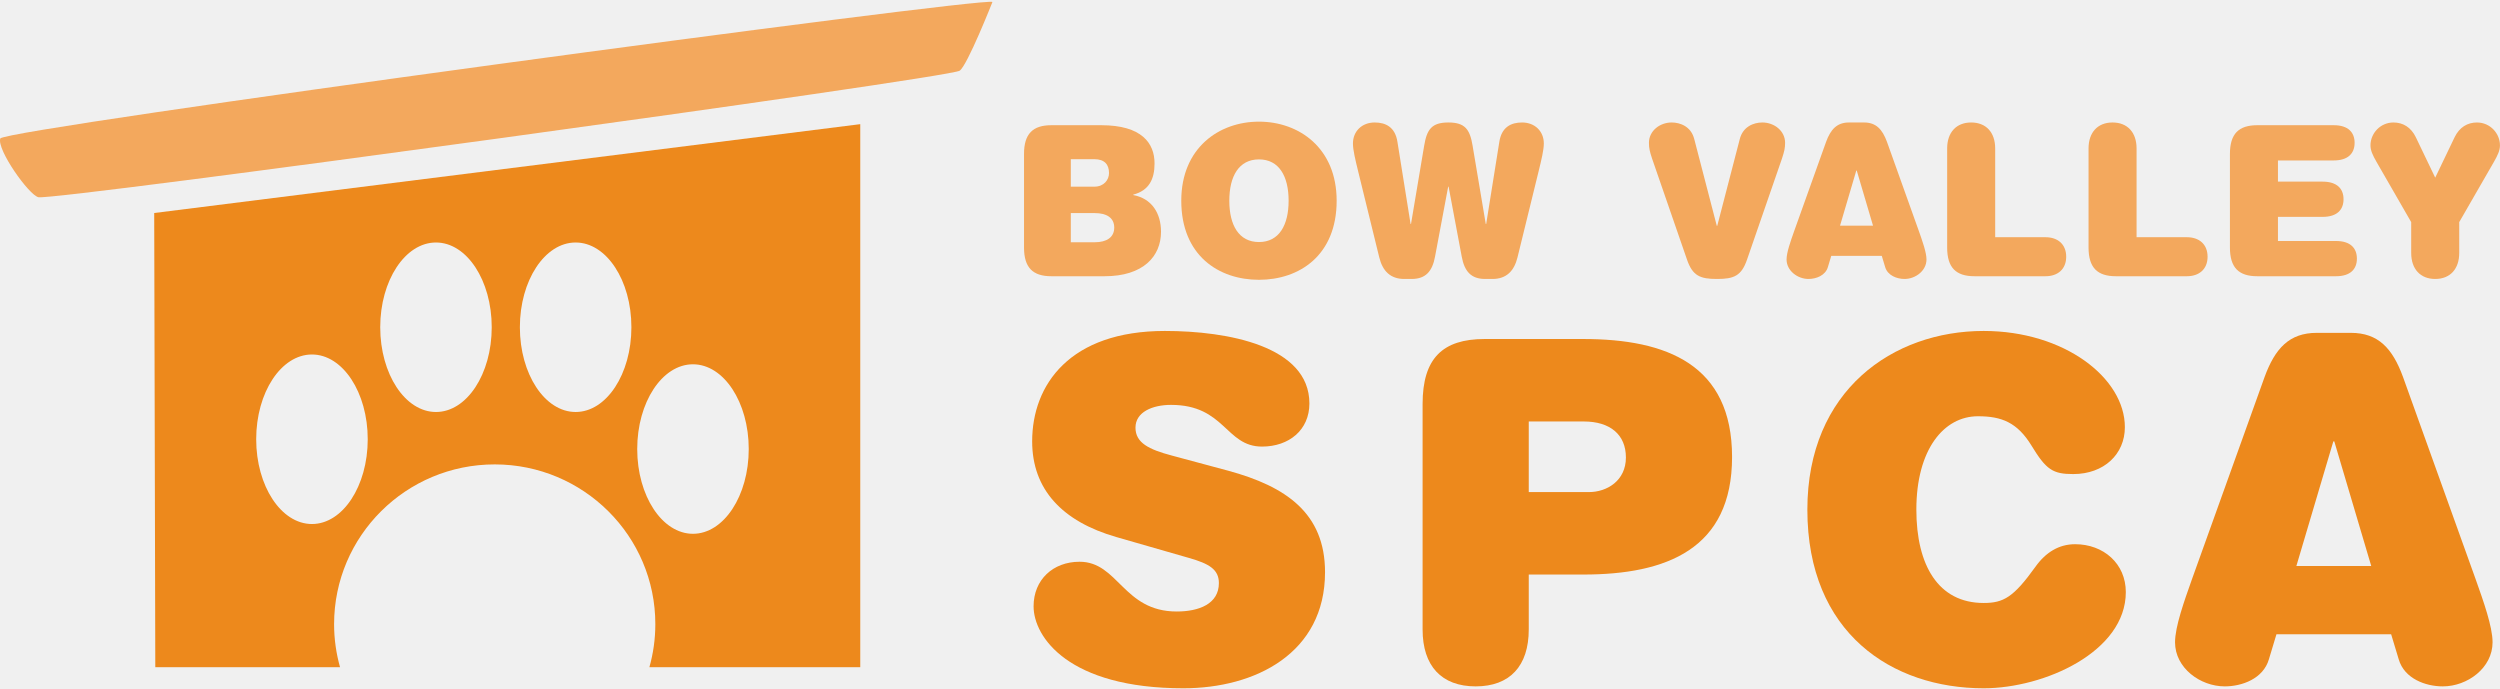
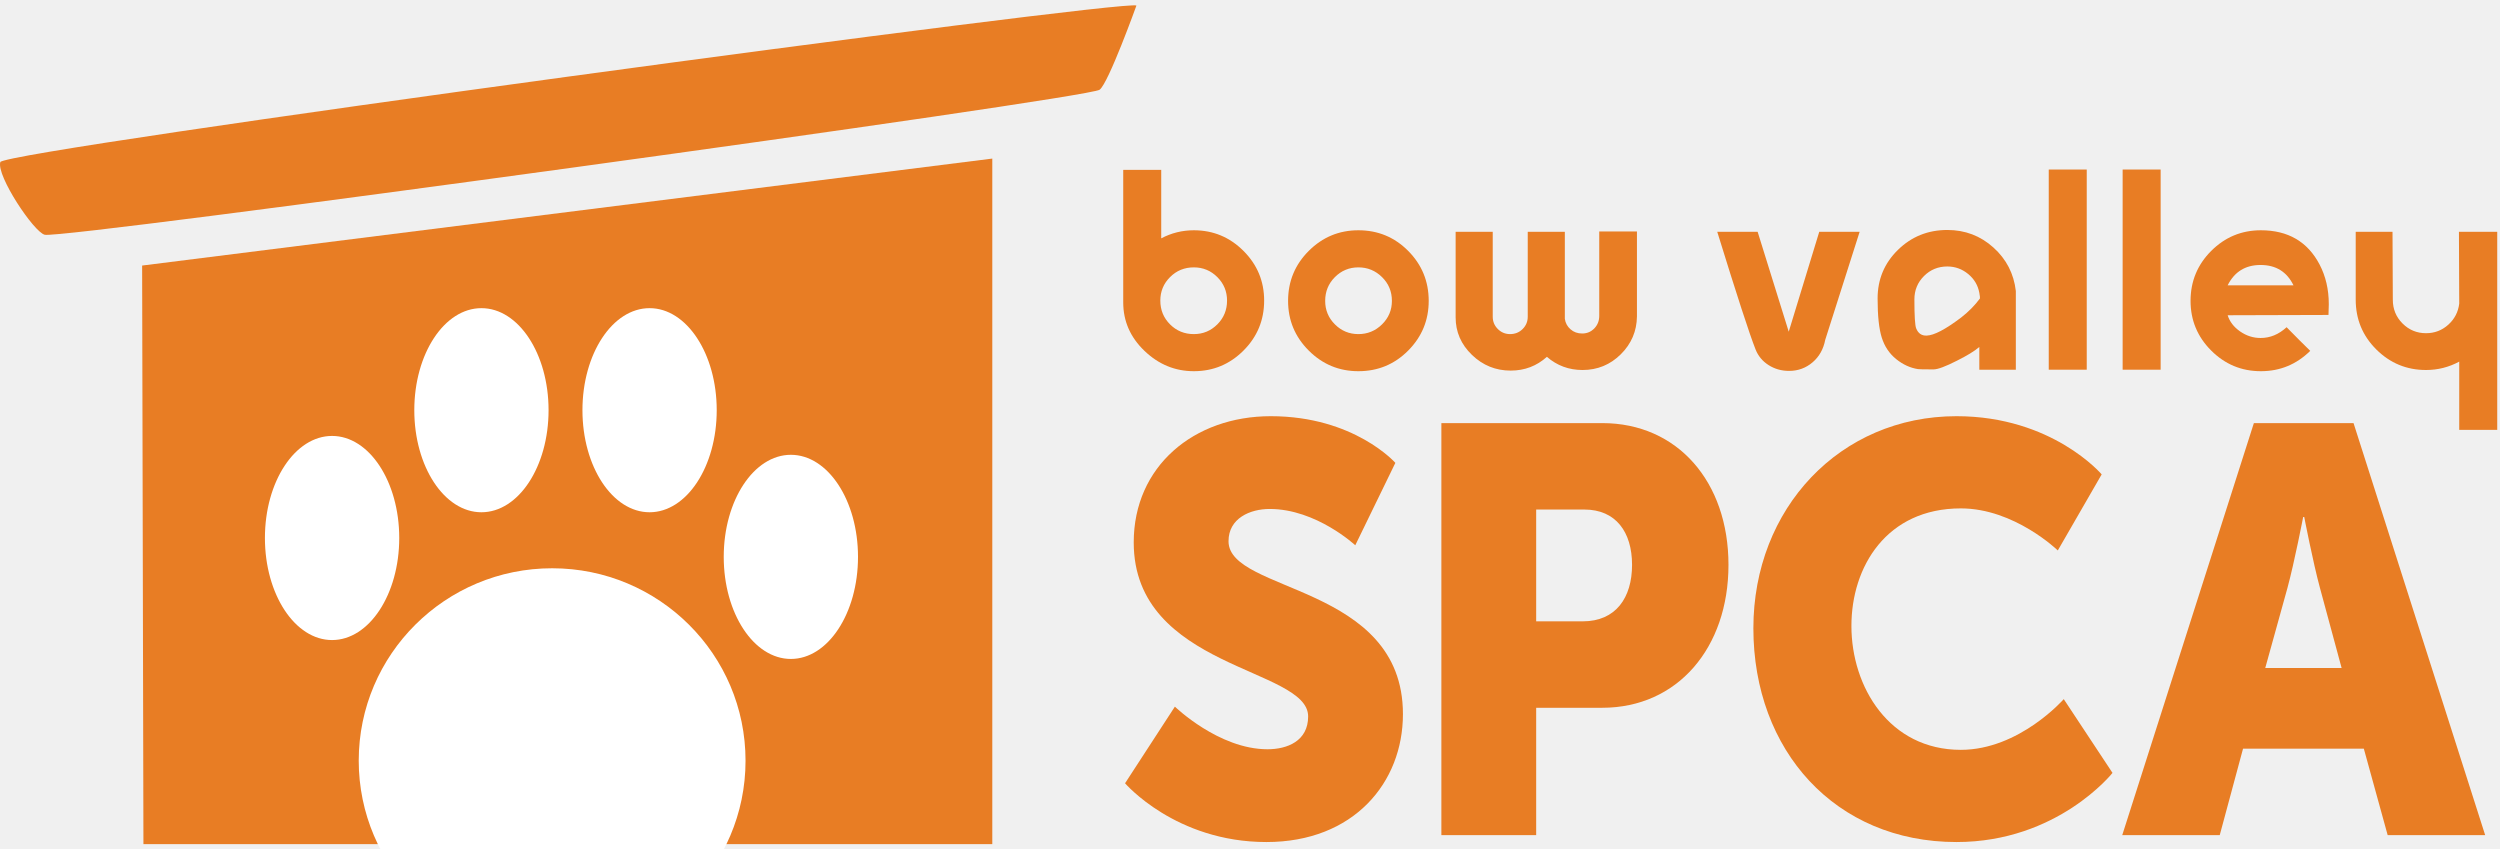
- <svg xmlns="http://www.w3.org/2000/svg" width="100%" height="100%" viewBox="0 0 563 155" version="1.1" xml:space="preserve" style="fill-rule:evenodd;clip-rule:evenodd;stroke-linejoin:round;stroke-miterlimit:1.414;">
-   <g>
-     <path d="M216.113,15.924c-2.567,1.689 -203.732,29.291 -207.457,28.491c-2.16,-0.481 -9.41,-10.74 -8.593,-13.225c0.726,-2.159 221.496,-31.947 223.439,-30.752c0,0 -5.655,14.342 -7.389,15.486Z" style="fill:#f3a85d;fill-rule:nonzero;" />
-     <path d="M156.054,120.21c-6.932,0 -12.552,-8.544 -12.552,-19.085c0,-10.543 5.62,-19.086 12.552,-19.086c6.934,0 12.562,8.543 12.562,19.086c0,10.541 -5.628,19.085 -12.562,19.085Zm-26.422,-27.429c-6.935,0 -12.556,-8.541 -12.556,-19.088c0,-10.543 5.621,-19.083 12.556,-19.083c6.94,0 12.559,8.54 12.559,19.083c0,10.547 -5.619,19.088 -12.559,19.088Zm-31.448,0c-6.933,0 -12.557,-8.541 -12.557,-19.088c0,-10.543 5.624,-19.083 12.557,-19.083c6.939,0 12.553,8.54 12.553,19.083c0,10.547 -5.614,19.088 -12.553,19.088Zm-27.932,25.228c-6.935,0 -12.558,-8.548 -12.558,-19.088c0,-10.544 5.623,-19.089 12.558,-19.089c6.933,0 12.561,8.545 12.561,19.089c0,10.54 -5.628,19.088 -12.561,19.088Zm-35.525,-70.04l0.246,102.277l41.602,0c-0.866,-3.087 -1.338,-6.336 -1.337,-9.697c0.013,-19.874 16.211,-35.97 36.185,-35.966c19.979,0.013 36.172,16.127 36.158,35.996c-0.001,3.351 -0.472,6.59 -1.335,9.667l47.484,0l0,-122.285l-159.003,20.008Z" style="fill:#ed891c;fill-rule:nonzero;" />
-     <path d="M246.553,54.555c2.634,0 4.374,-1.086 4.374,-3.306c0,-2.22 -1.74,-3.259 -4.374,-3.259l-5.409,0l0,6.565l5.409,0Zm-0.095,-12.517c2.117,0 3.293,-1.512 3.293,-3.071c0,-1.889 -0.988,-3.118 -3.293,-3.118l-5.314,0l0,6.189l5.314,0Zm-15.849,-7.369c0,-4.536 1.975,-6.472 6.161,-6.472l11.241,0c9.124,0 11.993,4.062 11.993,8.598c0,3.542 -1.223,6.093 -4.797,7.038l0,0.094c4.138,0.756 6.254,4.063 6.254,8.267c0,5.574 -4.044,10.015 -12.698,10.015l-11.993,0c-4.186,0 -6.161,-1.938 -6.161,-6.472l0,-21.068Z" style="fill:#f3a85d;fill-rule:nonzero;" />
-     <path d="M283.52,35.896c-4.516,0 -6.679,3.779 -6.679,9.307c0,5.526 2.163,9.305 6.679,9.305c4.514,0 6.677,-3.779 6.677,-9.305c0,-5.528 -2.163,-9.307 -6.677,-9.307Zm0,-8.502c8.982,0 17.495,5.904 17.495,17.809c0,12.329 -8.418,17.808 -17.495,17.808c-9.078,0 -17.497,-5.479 -17.497,-17.808c0,-11.905 8.513,-17.809 17.497,-17.809Z" style="fill:#f3a85d;fill-rule:nonzero;" />
-     <path d="M337.651,31.928c0.518,-3.306 2.634,-4.345 5.127,-4.345c2.868,0 4.891,1.984 4.891,4.723c0,1.465 -0.518,3.59 -1.176,6.283l-4.75,19.368c-0.753,3.07 -2.492,4.866 -5.643,4.866l-1.647,0c-3.151,0 -4.656,-1.701 -5.267,-5.008l-2.963,-15.777l-0.094,0l-2.963,15.777c-0.611,3.307 -2.116,5.008 -5.268,5.008l-1.646,0c-3.15,0 -4.891,-1.796 -5.644,-4.866l-4.75,-19.368c-0.658,-2.693 -1.175,-4.818 -1.175,-6.283c0,-2.739 2.022,-4.723 4.891,-4.723c2.492,0 4.609,1.039 5.126,4.345l2.963,18.518l0.094,0l2.963,-17.62c0.612,-3.732 1.74,-5.243 5.456,-5.243c3.716,0 4.845,1.511 5.456,5.243l2.963,17.62l0.093,0l2.963,-18.518Z" style="fill:#f3a85d;fill-rule:nonzero;" />
-     <path d="M391.799,31.314c0.706,-2.787 3.104,-3.731 5.08,-3.731c2.681,0 5.126,1.889 5.126,4.582c0,1.18 -0.189,1.984 -0.705,3.543l-7.855,22.721c-1.269,3.732 -3.009,4.394 -6.772,4.394c-3.763,0 -5.503,-0.662 -6.773,-4.394l-7.854,-22.721c-0.518,-1.559 -0.705,-2.363 -0.705,-3.543c0,-2.693 2.445,-4.582 5.126,-4.582c1.975,0 4.374,0.944 5.079,3.731l5.08,19.557l0.094,0l5.079,-19.557Z" style="fill:#f3a85d;fill-rule:nonzero;" />
-     <path d="M418.137,38.4l-0.094,0l-3.669,12.424l7.431,0l-3.668,-12.424Zm-5.739,19.227l-0.752,2.503c-0.564,1.937 -2.68,2.693 -4.374,2.693c-2.445,0 -4.938,-1.843 -4.938,-4.394c0,-1.558 0.894,-4.062 1.693,-6.33l7.196,-20.123c1.035,-2.835 2.446,-4.393 5.173,-4.393l3.387,0c2.728,0 4.139,1.558 5.173,4.393l7.196,20.123c0.799,2.268 1.693,4.772 1.693,6.33c0,2.551 -2.492,4.394 -4.938,4.394c-1.693,0 -3.809,-0.756 -4.374,-2.693l-0.753,-2.503l-11.382,0Z" style="fill:#f3a85d;fill-rule:nonzero;" />
-     <path d="M460.652,53.422c2.775,0 4.656,1.606 4.656,4.393c0,2.787 -1.881,4.394 -4.656,4.394l-15.991,0c-4.185,0 -6.161,-1.938 -6.161,-6.472l0,-22.297c0,-3.638 2.069,-5.857 5.409,-5.857c3.339,0 5.408,2.219 5.408,5.857l0,19.982l11.335,0Z" style="fill:#f3a85d;fill-rule:nonzero;" />
-     <path d="M492.492,53.422c2.775,0 4.655,1.606 4.655,4.393c0,2.787 -1.88,4.394 -4.655,4.394l-15.991,0c-4.186,0 -6.161,-1.938 -6.161,-6.472l0,-22.297c0,-3.638 2.069,-5.857 5.409,-5.857c3.339,0 5.408,2.219 5.408,5.857l0,19.982l11.335,0Z" style="fill:#f3a85d;fill-rule:nonzero;" />
-     <path d="M502.179,34.669c0,-4.536 1.975,-6.472 6.161,-6.472l17.214,0c3.245,0 4.703,1.605 4.703,3.968c0,2.362 -1.458,3.967 -4.703,3.967l-12.559,0l0,4.772l10.065,0c3.246,0 4.704,1.606 4.704,3.968c0,2.362 -1.458,3.967 -4.704,3.967l-10.065,0l0,5.433l13.075,0c3.246,0 4.703,1.607 4.703,3.968c0,2.362 -1.457,3.969 -4.703,3.969l-17.73,0c-4.186,0 -6.161,-1.938 -6.161,-6.472l0,-21.068Z" style="fill:#f3a85d;fill-rule:nonzero;" />
-     <path d="M552.784,30.889c1.082,-2.219 2.869,-3.306 5.032,-3.306c2.963,0 5.174,2.456 5.174,5.149c0,1.133 -0.47,2.173 -1.364,3.731l-7.807,13.558l0,6.943c0,3.638 -2.069,5.859 -5.409,5.859c-3.339,0 -5.408,-2.221 -5.408,-5.859l0,-6.943l-7.808,-13.558c-0.893,-1.558 -1.363,-2.598 -1.363,-3.731c0,-2.693 2.21,-5.149 5.173,-5.149c2.164,0 3.951,1.087 5.032,3.306l4.374,9.117l4.374,-9.117Z" style="fill:#f3a85d;fill-rule:nonzero;" />
-     <path d="M267.769,125.652l-16.329,-4.697c-12.273,-3.521 -18.997,-10.779 -18.997,-21.557c0,-12.808 8.538,-24.867 29.883,-24.867c14.194,0 32.551,3.415 32.551,16.329c0,5.977 -4.59,9.711 -10.673,9.711c-8.218,0 -8.324,-9.391 -20.491,-9.391c-4.162,0 -8.004,1.601 -8.004,5.122c0,3.415 2.987,4.909 8.218,6.297l12.7,3.415c12.913,3.522 21.771,9.499 21.771,22.84c0,18.249 -15.688,26.146 -31.91,26.146c-25.827,0 -33.725,-11.526 -33.725,-18.463c0,-5.976 4.376,-10.032 10.353,-10.032c8.751,0 9.818,11.206 21.878,11.206c5.016,0 9.498,-1.708 9.498,-6.402c0,-3.096 -2.241,-4.377 -6.723,-5.657Z" style="fill:#ed891c;fill-rule:nonzero;" />
-     <path d="M357.829,110.817c4.056,0 8.325,-2.562 8.325,-7.791c0,-5.122 -3.522,-8.11 -9.499,-8.11l-12.38,0l0,15.901l13.554,0Zm-37.46,-19.851c0,-10.245 4.483,-14.621 13.982,-14.621l22.198,0c18.783,0 33.512,5.763 33.512,26.574c0,20.704 -14.729,26.468 -33.512,26.468l-12.274,0l0,12.379c0,8.218 -4.268,12.807 -11.953,12.807c-7.683,0 -11.953,-4.589 -11.953,-12.807l0,-50.8Z" style="fill:#ed891c;fill-rule:nonzero;" />
-     <path d="M446.718,74.531c18.142,0 31.803,10.565 31.803,21.665c0,6.082 -4.696,10.565 -11.632,10.565c-4.59,0 -6.084,-0.96 -9.393,-6.403c-3.201,-5.229 -6.724,-6.617 -12.059,-6.617c-7.684,0 -13.874,7.47 -13.874,21.025c0,12.486 4.909,21.024 15.155,21.024c4.482,0 6.723,-1.281 11.633,-8.111c2.347,-3.309 5.336,-5.123 8.964,-5.123c6.404,0 11.419,4.376 11.419,10.779c0,13.447 -18.356,21.665 -32.016,21.665c-20.598,0 -39.701,-12.38 -39.701,-40.234c0,-26.894 19.316,-40.235 39.701,-40.235Z" style="fill:#ed891c;fill-rule:nonzero;" />
-     <path d="M525.68,99.398l-0.214,0l-8.324,28.068l16.862,0l-8.324,-28.068Zm-13.021,43.435l-1.708,5.656c-1.28,4.376 -6.083,6.084 -9.925,6.084c-5.549,0 -11.206,-4.162 -11.206,-9.925c0,-3.522 2.028,-9.178 3.842,-14.3l16.329,-45.465c2.348,-6.403 5.55,-9.925 11.738,-9.925l7.686,0c6.189,0 9.392,3.522 11.739,9.925l16.329,45.465c1.815,5.122 3.842,10.778 3.842,14.3c0,5.763 -5.656,9.925 -11.206,9.925c-3.842,0 -8.644,-1.708 -9.925,-6.084l-1.708,-5.656l-25.827,0Z" style="fill:#ed891c;fill-rule:nonzero;" />
+ <svg xmlns="http://www.w3.org/2000/svg" width="100%" height="100%" viewBox="0 0 1880 638" version="1.1" xml:space="preserve" style="fill-rule:evenodd;clip-rule:evenodd;stroke-linejoin:round;stroke-miterlimit:1.414;">
+   <g transform="matrix(4.16667,0,0,4.16667,0,0)">
+     <path d="M221.457,54.25C221.457,52.594 220.872,51.181 219.702,50.011C218.532,48.842 217.119,48.256 215.463,48.256C213.771,48.256 212.34,48.842 211.17,50.011C210,51.181 209.415,52.594 209.415,54.25C209.415,55.943 210,57.373 211.17,58.543C212.34,59.713 213.771,60.298 215.463,60.298C217.119,60.298 218.532,59.713 219.702,58.543C220.872,57.373 221.457,55.943 221.457,54.25ZM228.153,54.25C228.153,57.779 226.911,60.784 224.427,63.268C221.943,65.752 218.955,66.994 215.463,66.994C212.079,66.994 209.109,65.77 206.553,63.322C203.997,60.874 202.719,57.958 202.719,54.574L202.719,30.652L209.577,30.652L209.577,43.018C211.413,42.046 213.375,41.56 215.463,41.56C218.955,41.56 221.943,42.802 224.427,45.286C226.911,47.77 228.153,50.759 228.153,54.25Z" style="fill:rgb(232,125,36);fill-rule:nonzero;" />
+     <path d="M251.211,54.304C251.211,52.612 250.617,51.181 249.429,50.011C248.241,48.842 246.818,48.256 245.163,48.256C243.507,48.256 242.093,48.842 240.924,50.011C239.754,51.181 239.169,52.612 239.169,54.304C239.169,55.96 239.754,57.373 240.924,58.543C242.093,59.713 243.507,60.298 245.163,60.298C246.818,60.298 248.241,59.713 249.429,58.543C250.617,57.373 251.211,55.96 251.211,54.304ZM257.853,54.304C257.853,57.796 256.618,60.784 254.154,63.268C251.687,65.752 248.691,66.994 245.163,66.994C241.671,66.994 238.683,65.752 236.199,63.268C233.715,60.784 232.473,57.796 232.473,54.304C232.473,50.776 233.715,47.77 236.199,45.286C238.683,42.802 241.671,41.56 245.163,41.56C248.691,41.56 251.687,42.802 254.154,45.286C256.618,47.77 257.853,50.776 257.853,54.304Z" style="fill:rgb(232,125,36);fill-rule:nonzero;" />
+     <path d="M295.436,41.776L295.436,57.112C295.4,59.777 294.427,62.053 292.52,63.943C290.612,65.833 288.308,66.778 285.608,66.778C283.159,66.778 281.018,65.987 279.182,64.402C277.346,66.058 275.167,66.886 272.648,66.886C269.948,66.886 267.616,65.941 265.655,64.051C263.693,62.161 262.712,59.902 262.712,57.274L262.712,41.83L269.408,41.83L269.408,57.166C269.408,58.03 269.714,58.768 270.326,59.38C270.938,59.992 271.676,60.298 272.54,60.298C273.439,60.298 274.196,59.992 274.808,59.38C275.42,58.768 275.726,58.03 275.726,57.166C275.726,57.598 275.726,55.042 275.726,49.498C275.726,44.494 275.726,41.938 275.726,41.83L282.422,41.83L282.422,57.544C282.53,58.3 282.872,58.93 283.448,59.434C284.023,59.938 284.725,60.19 285.554,60.19C286.418,60.19 287.147,59.885 287.741,59.272C288.335,58.66 288.632,57.904 288.632,57.004C288.632,57.401 288.632,52.324 288.632,41.776L295.436,41.776Z" style="fill:rgb(232,125,36);fill-rule:nonzero;" />
+     <path d="M335.63,41.83L329.42,61.324C329.095,63.016 328.33,64.375 327.125,65.401C325.918,66.427 324.506,66.94 322.885,66.94C321.517,66.94 320.284,66.589 319.186,65.887C318.088,65.185 317.305,64.24 316.838,63.052C315.758,60.317 313.453,53.242 309.926,41.83L317.216,41.83L322.831,59.866L328.34,41.83L335.63,41.83Z" style="fill:rgb(232,125,36);fill-rule:nonzero;" />
+     <path d="M357.337,53.872C357.372,53.8 357.337,53.458 357.228,52.846C356.976,51.478 356.301,50.344 355.204,49.444C354.105,48.545 352.855,48.094 351.451,48.094C349.795,48.094 348.39,48.67 347.239,49.822C346.086,50.974 345.51,52.379 345.51,54.034C345.51,57.022 345.619,58.768 345.835,59.272C346.194,60.172 346.824,60.604 347.724,60.568C349.056,60.532 351.144,59.434 353.989,57.274C355.32,56.23 356.436,55.096 357.337,53.872ZM363.817,52.522L363.817,66.724L357.228,66.724L357.228,62.62C356.4,63.341 355.051,64.168 353.178,65.104C351.127,66.149 349.722,66.67 348.967,66.67C347.239,66.67 346.302,66.652 346.159,66.616C344.755,66.4 343.44,65.798 342.217,64.807C340.993,63.817 340.129,62.531 339.625,60.946C339.12,59.362 338.869,57.004 338.869,53.872C338.869,50.416 340.092,47.491 342.541,45.097C344.988,42.703 347.959,41.506 351.451,41.506C354.654,41.506 357.426,42.559 359.766,44.665C362.106,46.771 363.457,49.39 363.817,52.522Z" style="fill:rgb(232,125,36);fill-rule:nonzero;" />
+     <rect x="369.757" y="30.598" width="6.857" height="36.126" style="fill:rgb(232,125,36);fill-rule:nonzero;" />
+     <rect x="383.094" y="30.598" width="6.858" height="36.126" style="fill:rgb(232,125,36);fill-rule:nonzero;" />
+     <path d="M413.927,51.496C412.739,49.048 410.759,47.824 407.987,47.824C405.251,47.824 403.27,49.048 402.048,51.496L413.927,51.496ZM420.245,56.842L402.048,56.896C402.407,58.049 403.154,59.02 404.288,59.812C405.423,60.604 406.655,61 407.987,61C409.716,61 411.281,60.352 412.685,59.056C414.377,60.784 415.799,62.206 416.951,63.322C414.467,65.77 411.497,66.994 408.041,66.994C404.549,66.994 401.561,65.752 399.077,63.268C396.593,60.784 395.351,57.796 395.351,54.304C395.351,50.776 396.593,47.77 399.077,45.286C401.561,42.802 404.549,41.56 408.041,41.56C412.936,41.56 416.466,43.612 418.625,47.716C419.741,49.841 420.3,52.234 420.3,54.898C420.3,55.474 420.281,56.122 420.245,56.842Z" style="fill:rgb(232,125,36);fill-rule:nonzero;" />
+     <path d="M450.701,77.578L443.842,77.578L443.842,65.266C441.97,66.274 439.972,66.778 437.848,66.778C434.356,66.778 431.369,65.545 428.884,63.079C426.401,60.614 425.159,57.616 425.159,54.088L425.159,41.83L431.801,41.83L431.855,54.088C431.855,55.781 432.439,57.212 433.61,58.381C434.779,59.551 436.192,60.136 437.848,60.136C439.396,60.136 440.738,59.623 441.872,58.597C443.006,57.571 443.662,56.302 443.842,54.79L443.789,41.83L450.701,41.83L450.701,77.578Z" style="fill:rgb(232,125,36);fill-rule:nonzero;" />
+     <path d="M212.044,127.532C212.044,127.532 219.963,135.227 228.761,135.227C232.281,135.227 236.094,133.772 236.094,129.299C236.094,120.459 204.614,120.771 204.614,97.89C204.614,84.162 215.466,75.114 229.348,75.114C244.404,75.114 251.834,83.538 251.834,83.538L244.599,98.411C244.599,98.411 237.56,91.858 229.153,91.858C225.633,91.858 221.723,93.522 221.723,97.682C221.723,107.042 253.202,105.378 253.202,128.883C253.202,141.26 244.306,151.972 228.566,151.972C212.142,151.972 203.05,141.364 203.05,141.364L212.044,127.532Z" style="fill:rgb(232,125,36);fill-rule:nonzero;" />
+     <path d="M285.656,112.139C291.62,112.139 294.553,107.874 294.553,101.946C294.553,96.018 291.62,91.962 285.95,91.962L277.249,91.962L277.249,112.139L285.656,112.139ZM260.14,76.362L289.176,76.362C302.765,76.362 311.955,86.97 311.955,101.946C311.955,116.922 302.765,127.739 289.176,127.739L277.249,127.739L277.249,150.724L260.14,150.724L260.14,76.362Z" style="fill:rgb(232,125,36);fill-rule:nonzero;" />
+     <path d="M353.11,75.114C370.414,75.114 379.31,85.618 379.31,85.618L371.391,99.346C371.391,99.346 363.571,91.755 353.892,91.755C340.499,91.755 334.144,102.258 334.144,112.971C334.144,123.994 340.987,135.331 353.892,135.331C364.451,135.331 372.467,126.179 372.467,126.179L381.265,139.492C381.265,139.492 371.391,151.972 353.11,151.972C331.211,151.972 316.449,135.436 316.449,113.387C316.449,91.755 332.091,75.114 353.11,75.114Z" style="fill:rgb(232,125,36);fill-rule:nonzero;" />
+     <path d="M415.675,93.314C415.675,93.314 414.11,101.426 412.84,106.106L408.831,120.563L422.616,120.563L418.705,106.106C417.434,101.426 415.87,93.314 415.87,93.314L415.675,93.314ZM426.624,135.123L404.823,135.123L400.619,150.724L383.022,150.724L406.778,76.362L424.766,76.362L448.523,150.724L430.926,150.724L426.624,135.123Z" style="fill:rgb(232,125,36);fill-rule:nonzero;" />
+     <path d="M25.652,47.926L179.09,28.62L179.09,152.354L25.886,152.354L25.652,47.926Z" style="fill:rgb(232,125,36);fill-rule:nonzero;" />
+     <path d="M198.451,16.199C196.109,17.838 11.498,43.189 8.076,42.37C6.084,41.876 -0.672,31.694 0.054,29.254C0.702,27.13 203.305,-0.195 205.102,1.002C205.102,1.002 200.038,15.084 198.451,16.199Z" style="fill:rgb(232,125,36);fill-rule:nonzero;" />
+     <path d="M99.635,172C80.352,171.997 64.739,156.441 64.743,137.269C64.756,118.094 80.388,102.555 99.665,102.561C118.949,102.571 134.567,118.127 134.554,137.302C134.554,156.47 118.916,172.01 99.635,172Z" style="fill:white;fill-rule:nonzero;" />
+     <path d="M72.056,97.094C72.056,107.265 66.625,115.517 59.931,115.517C53.237,115.517 47.813,107.265 47.813,97.094C47.813,86.923 53.237,78.677 59.931,78.677C66.625,78.677 72.056,86.923 72.056,97.094Z" style="fill:white;fill-rule:nonzero;" />
+     <path d="M99.006,74.031C99.006,84.208 93.588,92.453 86.887,92.453C80.193,92.453 74.772,84.208 74.772,74.031C74.772,63.86 80.193,55.616 86.887,55.616C93.588,55.616 99.006,63.86 99.006,74.031Z" style="fill:white;fill-rule:nonzero;" />
+     <path d="M129.354,74.031C129.354,84.208 123.932,92.453 117.235,92.453C110.541,92.453 105.12,84.208 105.12,74.031C105.12,63.86 110.541,55.616 117.235,55.616C123.932,55.616 129.354,63.86 129.354,74.031Z" style="fill:white;fill-rule:nonzero;" />
+     <path d="M154.853,100.504C154.853,110.682 149.428,118.927 142.735,118.927C136.044,118.927 130.619,110.682 130.619,100.504C130.619,90.331 136.044,82.083 142.735,82.083C149.428,82.083 154.853,90.331 154.853,100.504Z" style="fill:white;fill-rule:nonzero;" />
  </g>
</svg>
